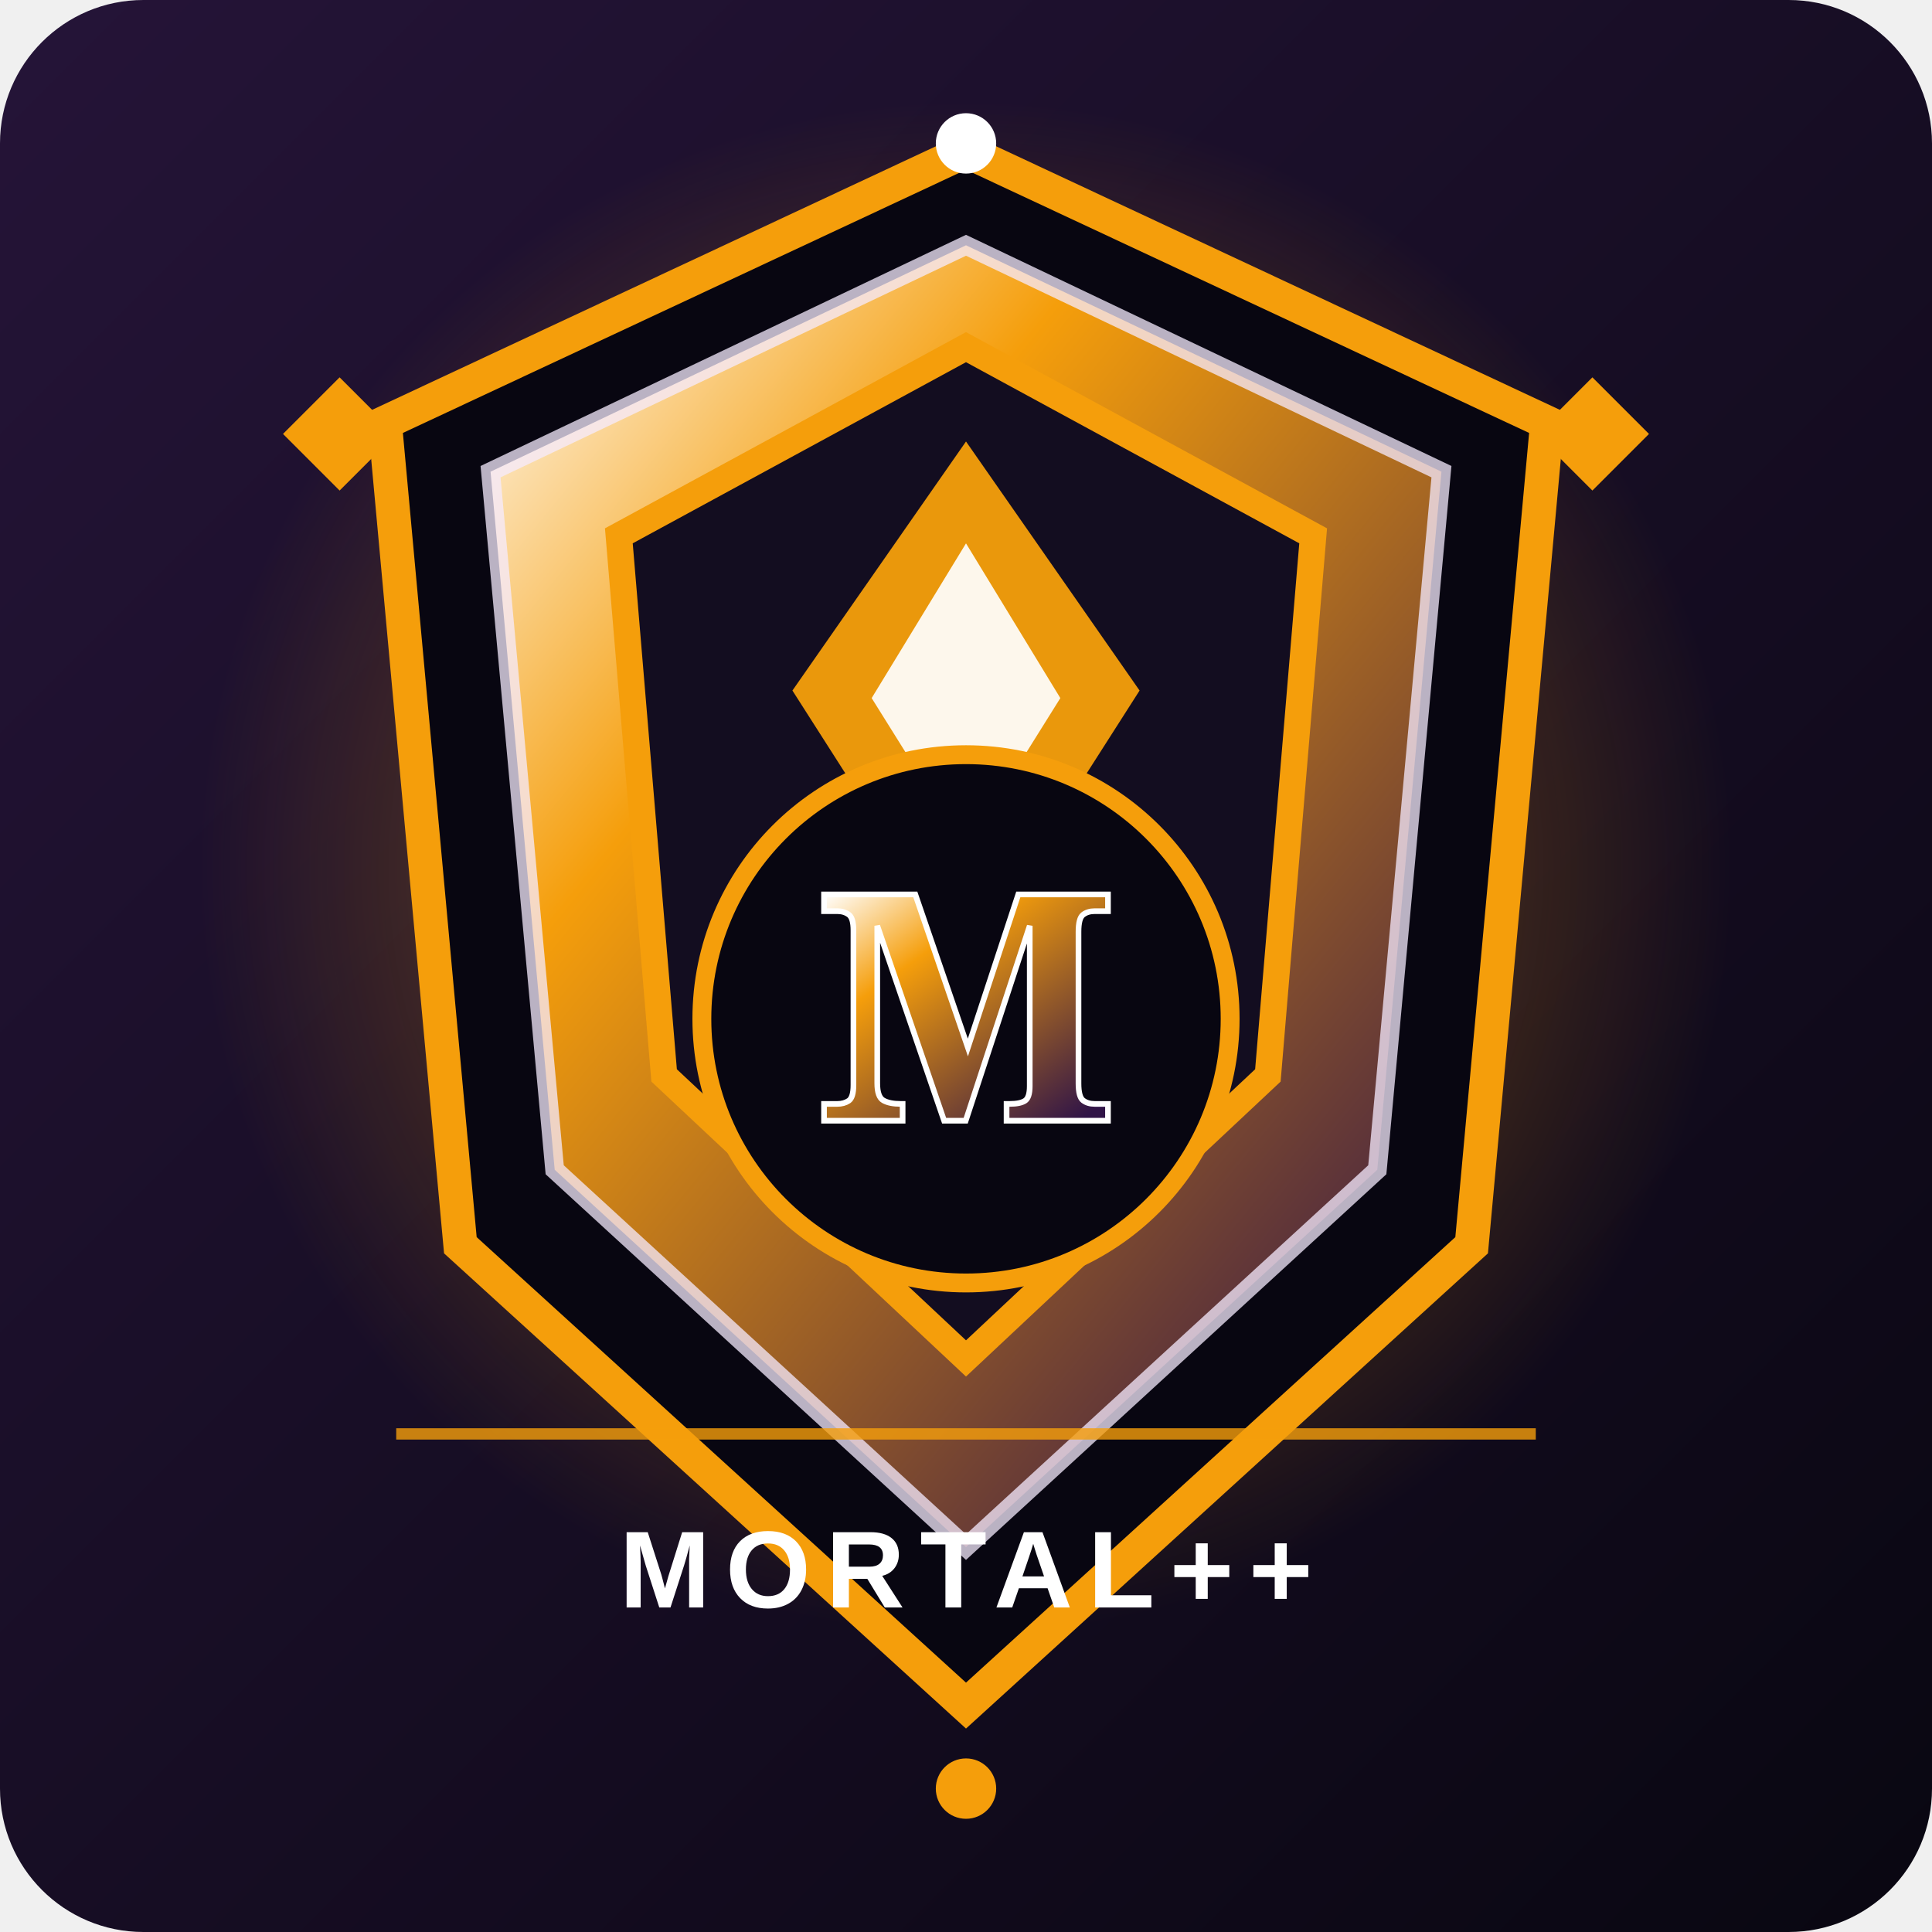
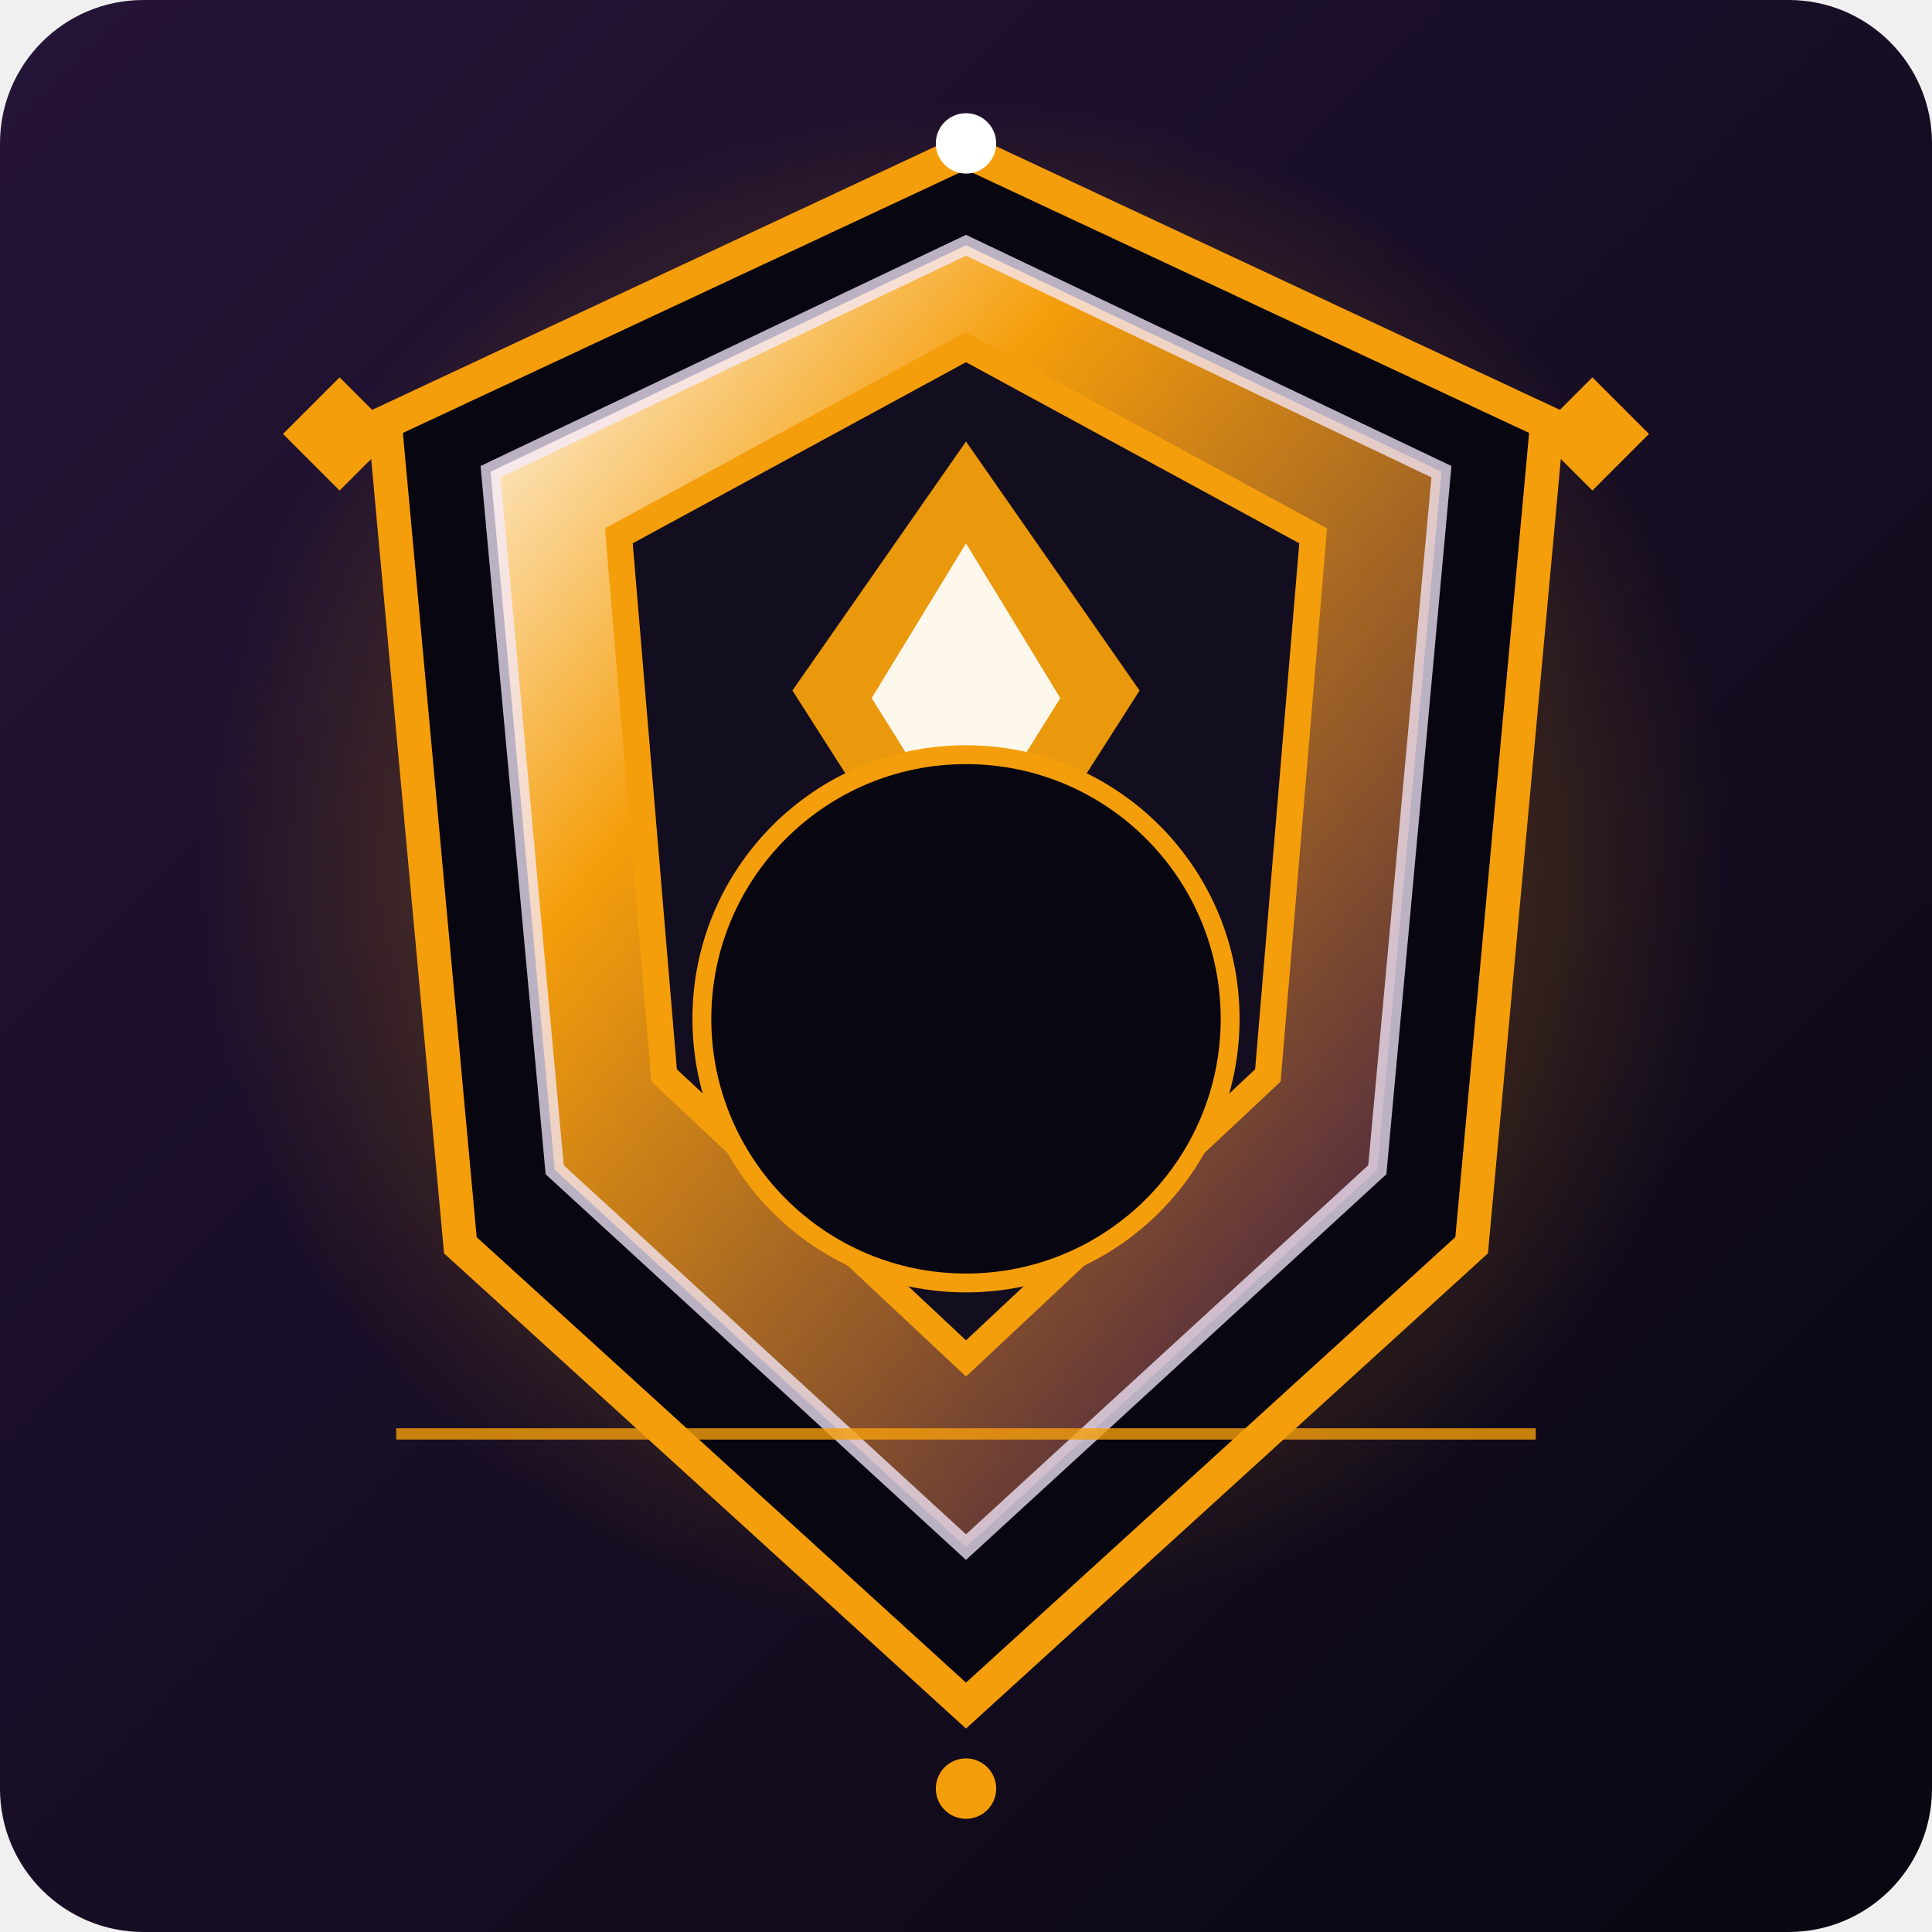
<svg xmlns="http://www.w3.org/2000/svg" viewBox="0 0 512 512" role="img" aria-label="MORTAL++ rank emblem">
  <defs>
    <linearGradient id="bg" x1="0" y1="0" x2="1" y2="1">
      <stop stop-color="#251438" />
      <stop offset="1" stop-color="#090711" />
    </linearGradient>
    <linearGradient id="metal" x1="0" y1="0" x2="0.9" y2="1">
      <stop stop-color="#fff" />
      <stop offset=".32" stop-color="#f59e0b" />
      <stop offset="1" stop-color="#301447" />
    </linearGradient>
    <radialGradient id="glow">
      <stop stop-color="#f59e0b" stop-opacity=".55" />
      <stop offset="1" stop-color="#f59e0b" stop-opacity="0" />
    </radialGradient>
    <filter id="shadow">
      <feGaussianBlur stdDeviation="9" />
    </filter>
  </defs>
  <rect width="512" height="512" rx="38" fill="url(#bg)" />
  <circle cx="256" cy="230" r="205" fill="url(#glow)" />
  <path d="M256 40 410 112 390 330 256 452 122 330 102 112Z" fill="#080611" stroke="#f59e0b" stroke-width="9" />
  <path d="M256 65 382 125 365 310 256 410 147 310 130 125Z" fill="url(#metal)" stroke="#f5eaff" stroke-opacity=".75" stroke-width="5" />
  <path d="M256 92 348 142 336 285 256 360 176 285 164 142Z" fill="#130d20" stroke="#f59e0b" stroke-width="7" />
  <path d="M256 117 302 183 256 255 210 183Z" fill="#f59e0b" opacity=".95" />
  <path d="M256 144 281 185 256 225 231 185Z" fill="#fff" opacity=".92" />
  <circle cx="256" cy="270" r="70" fill="#080611" stroke="#f59e0b" stroke-width="5" />
-   <text x="256" y="297" text-anchor="middle" font-family="Georgia,serif" font-size="84" font-weight="900" fill="url(#metal)" stroke="#fff" stroke-width="1.5">M</text>
  <path d="M105 380H407" stroke="#f59e0b" stroke-width="3" opacity=".8" />
-   <text x="256" y="426" text-anchor="middle" font-family="Arial,sans-serif" font-size="29" font-weight="900" letter-spacing="4" fill="#fff">MORTAL++</text>
  <path d="m90 100 15 15-15 15-15-15Zm332 0 15 15-15 15-15-15Z" fill="#f59e0b" />
  <circle cx="256" cy="38" r="8" fill="#fff" />
  <circle cx="256" cy="474" r="8" fill="#f59e0b" />
</svg>
